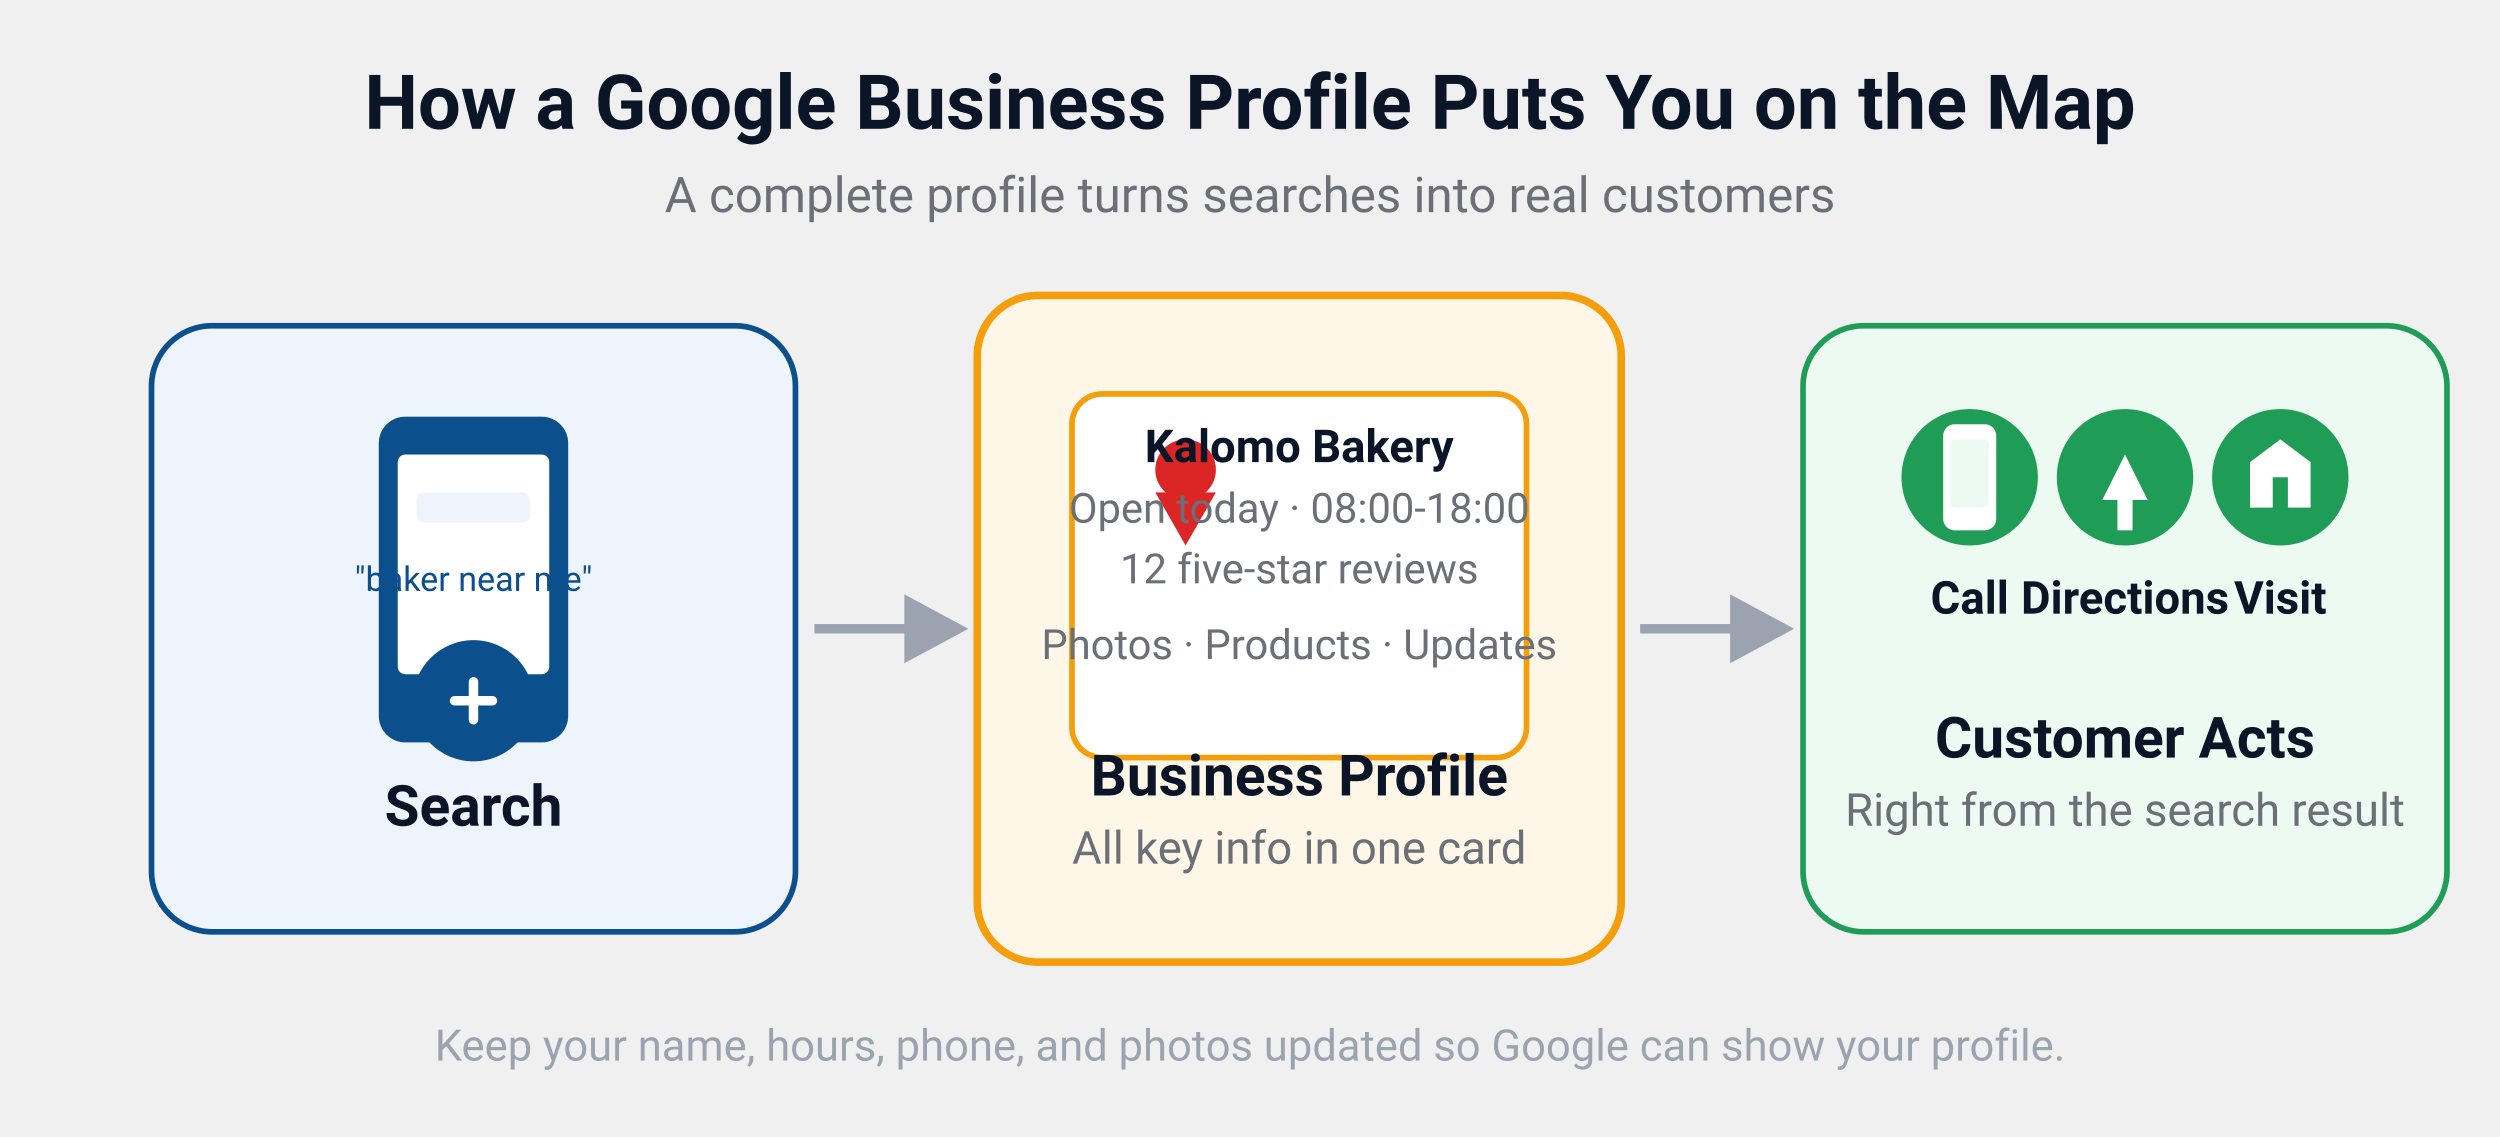
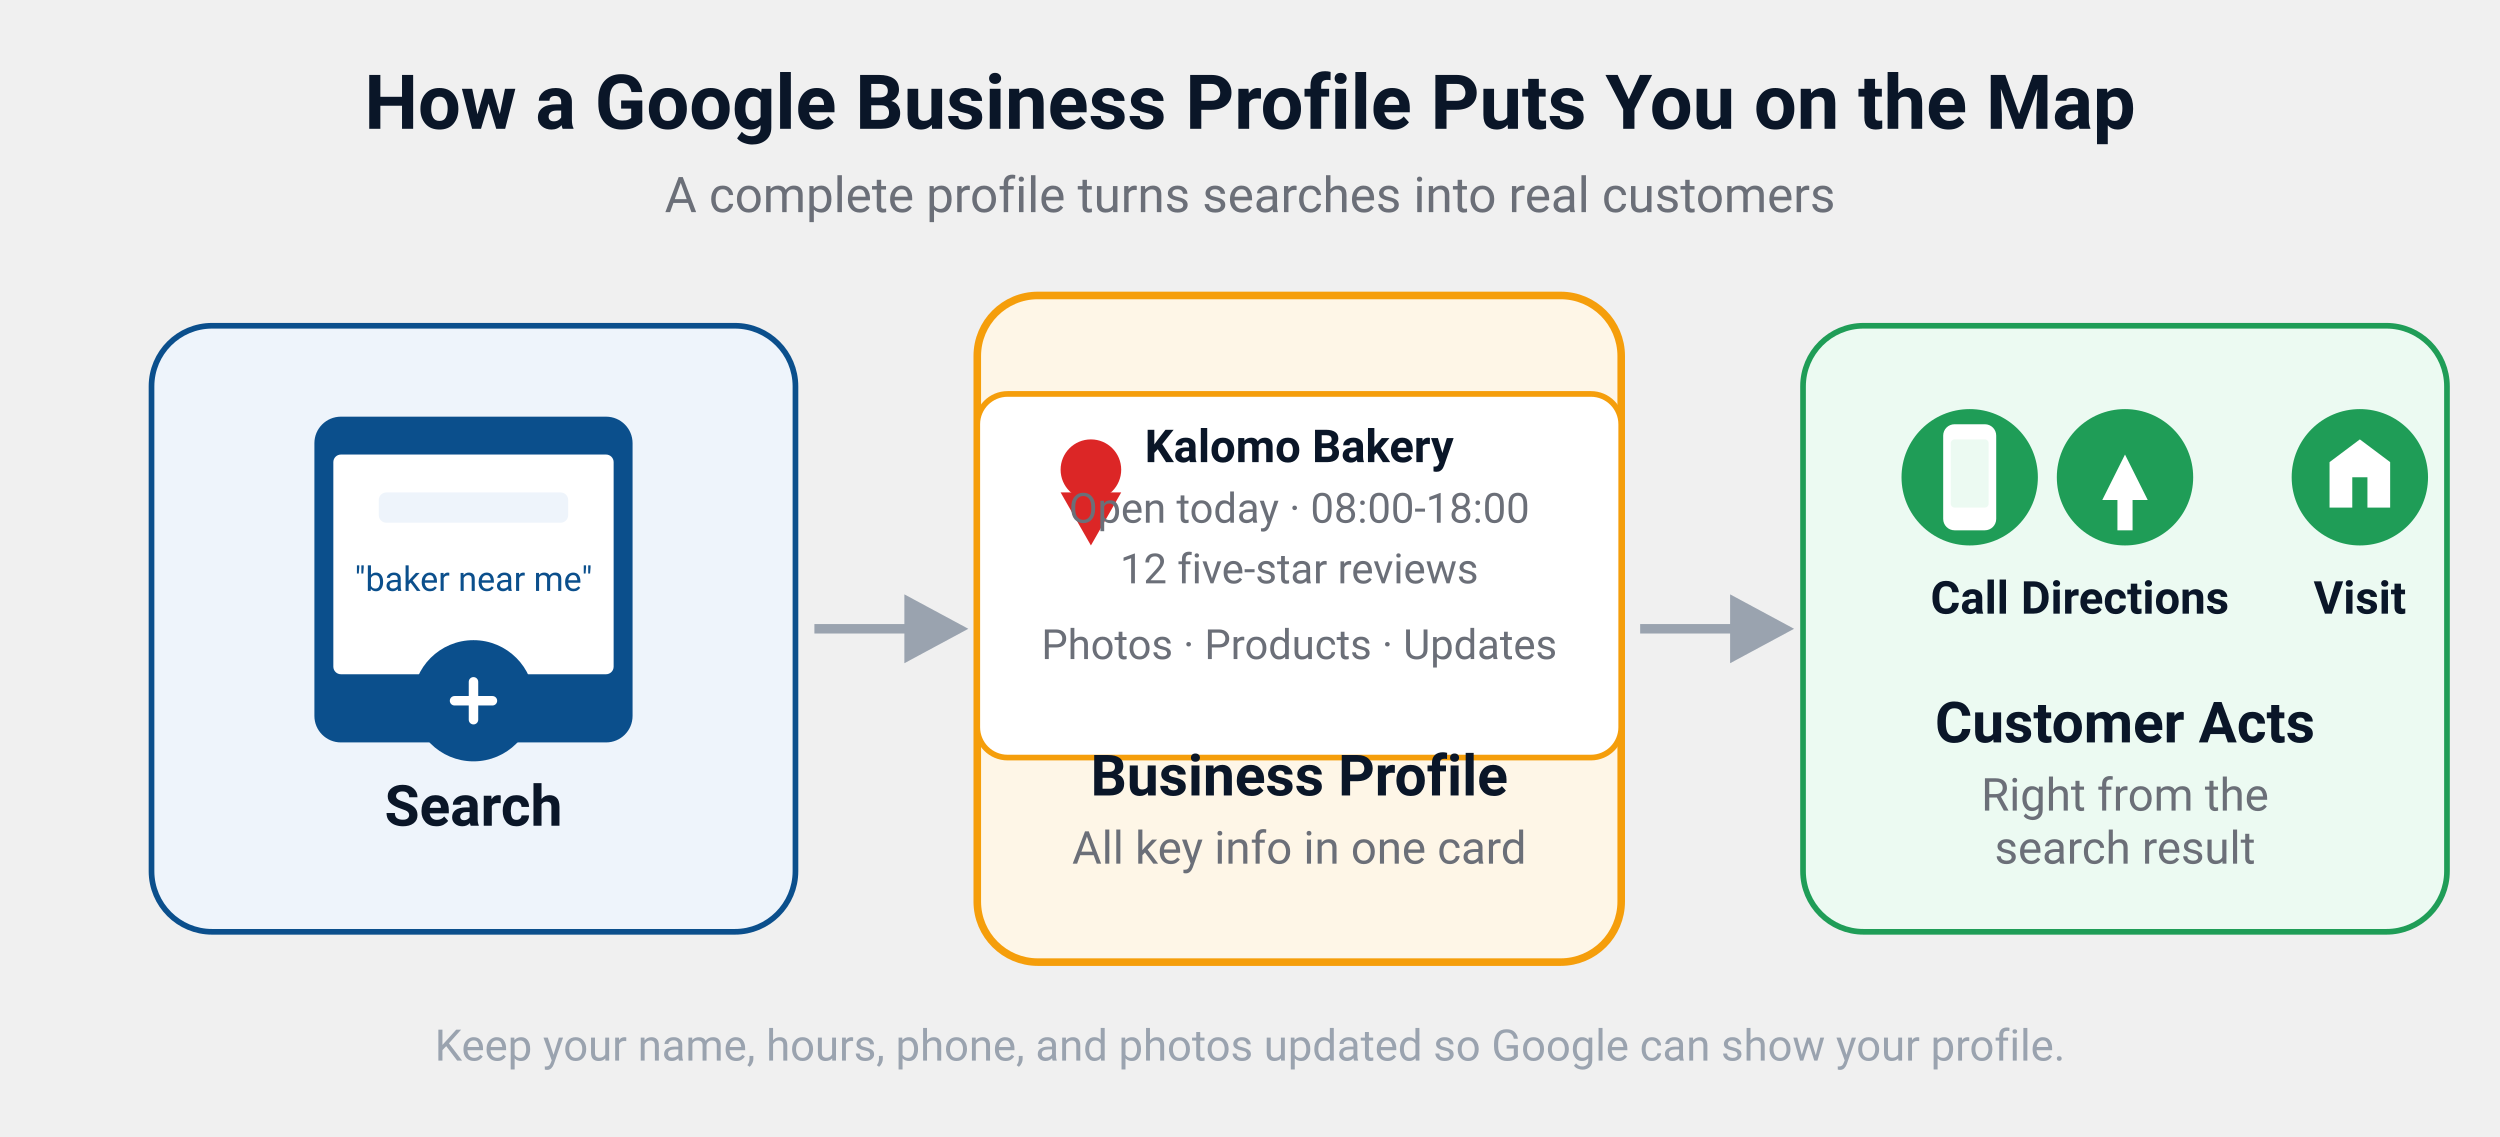
<svg xmlns="http://www.w3.org/2000/svg" viewBox="0 0 660 300" font-family="Segoe UI, Roboto, Helvetica, Arial, sans-serif" role="img" aria-label="Local search flow: a customer searches on Google, sees a Business Profile, then calls, gets directions, or visits the shop.">
  <text x="330" y="34" text-anchor="middle" font-size="20" font-weight="700" fill="#0a1628">How a Google Business Profile Puts You on the Map</text>
  <text x="330" y="56" text-anchor="middle" font-size="13" fill="#6b6f78">A complete profile turns searches into real customers</text>
  <g>
    <rect x="40" y="86" width="170" height="160" rx="16" fill="#eef4fb" stroke="#0b4f8c" stroke-width="1.5" />
-     <rect x="100" y="110" width="50" height="86" rx="7" fill="#0b4f8c" />
-     <rect x="105" y="120" width="40" height="58" rx="2" fill="#ffffff" />
-     <rect x="110" y="130" width="30" height="8" rx="2" fill="#eef4fb" />
+     <rect x="83" y="110" width="84" height="86" rx="7" fill="#0b4f8c" />
+     <rect x="88" y="120" width="74" height="58" rx="2" fill="#ffffff" />
+     <rect x="100" y="130" width="50" height="8" rx="2" fill="#eef4fb" />
    <text x="125" y="156" text-anchor="middle" font-size="9" fill="#0b4f8c">"baker near me"</text>
    <circle cx="125" cy="185" r="16" fill="#0b4f8c" />
    <path d="M120 185 h10 M125 180 v10" stroke="#ffffff" stroke-width="2.5" stroke-linecap="round" />
    <text x="125" y="218" text-anchor="middle" font-size="15" font-weight="700" fill="#0a1628">Search</text>
  </g>
  <g stroke="#9aa3af" stroke-width="2.5" fill="#9aa3af">
    <line x1="215" y1="166" x2="240" y2="166" />
    <polygon points="240,159 253,166 240,173" />
  </g>
  <g>
    <rect x="258" y="78" width="170" height="176" rx="16" fill="#fef6e7" stroke="#f59e0b" stroke-width="2" />
-     <rect x="283" y="104" width="120" height="96" rx="8" fill="#ffffff" stroke="#f59e0b" stroke-width="1.5" />
-     <circle cx="313" cy="124" r="8" fill="#dc2626" />
-     <path d="M305 130 l8 14 8 -14 z" fill="#dc2626" />
+     <rect x="258" y="104" width="170" height="96" rx="8" fill="#ffffff" stroke="#f59e0b" stroke-width="1.5" />
+     <circle cx="288" cy="124" r="8" fill="#dc2626" />
+     <path d="M280 130 l8 14 8 -14 z" fill="#dc2626" />
    <text x="343" y="122" text-anchor="middle" font-size="12" font-weight="700" fill="#0a1628">Kalomo Bakery</text>
    <text x="343" y="138" text-anchor="middle" font-size="11" fill="#6b6f78">Open today · 08:00-18:00</text>
    <text x="343" y="154" text-anchor="middle" font-size="11" fill="#6b6f78">12 five-star reviews</text>
    <text x="343" y="174" text-anchor="middle" font-size="11" fill="#6b6f78">Photos · Products · Updates</text>
    <text x="343" y="210" text-anchor="middle" font-size="15" font-weight="700" fill="#0a1628">Business Profile</text>
    <text x="343" y="228" text-anchor="middle" font-size="12" fill="#6b6f78">All key info in one card</text>
  </g>
  <g stroke="#9aa3af" stroke-width="2.5" fill="#9aa3af">
    <line x1="433" y1="166" x2="458" y2="166" />
    <polygon points="458,159 471,166 458,173" />
  </g>
  <g>
    <rect x="476" y="86" width="170" height="160" rx="16" fill="#ecfaf2" stroke="#1f9d57" stroke-width="1.5" />
    <circle cx="520" cy="126" r="18" fill="#1f9d57" />
    <rect x="513" y="112" width="14" height="28" rx="3" fill="#ffffff" />
    <rect x="515" y="116" width="10" height="18" rx="1" fill="#ecfaf2" />
    <text x="520" y="162" text-anchor="middle" font-size="12" font-weight="700" fill="#0a1628">Call</text>
    <circle cx="561" cy="126" r="18" fill="#1f9d57" />
    <path d="M555 132 l6 -12 6 12 h-4 v8 h-4 v-8 z" fill="#ffffff" />
    <text x="561" y="162" text-anchor="middle" font-size="12" font-weight="700" fill="#0a1628">Directions</text>
-     <circle cx="602" cy="126" r="18" fill="#1f9d57" />
-     <path d="M594 134 v-12 l8 -6 8 6 v12 h-6 v-8 h-4 v8 z" fill="#ffffff" />
-     <text x="602" y="162" text-anchor="middle" font-size="12" font-weight="700" fill="#0a1628">Visit</text>
-     <text x="561" y="200" text-anchor="middle" font-size="15" font-weight="700" fill="#0a1628">Customer Acts</text>
-     <text x="561" y="218" text-anchor="middle" font-size="12" fill="#6b6f78">Right from the search result</text>
+     <circle cx="623" cy="126" r="18" fill="#1f9d57" />
+     <path d="M615 134 v-12 l8 -6 8 6 v12 h-6 v-8 h-4 v8 z" fill="#ffffff" />
+     <text x="623" y="162" text-anchor="middle" font-size="12" font-weight="700" fill="#0a1628">Visit</text>
+     <text x="561" y="196" text-anchor="middle" font-size="15" font-weight="700" fill="#0a1628">Customer Acts</text>
+     <text x="561" y="214" text-anchor="middle" font-size="12" fill="#6b6f78">Right from the</text>
+     <text x="561" y="228" text-anchor="middle" font-size="12" fill="#6b6f78">search result</text>
  </g>
  <text x="330" y="280" text-anchor="middle" font-size="11.5" fill="#9aa3af">Keep your name, hours, phone, and photos updated so Google can show your profile.</text>
</svg>
